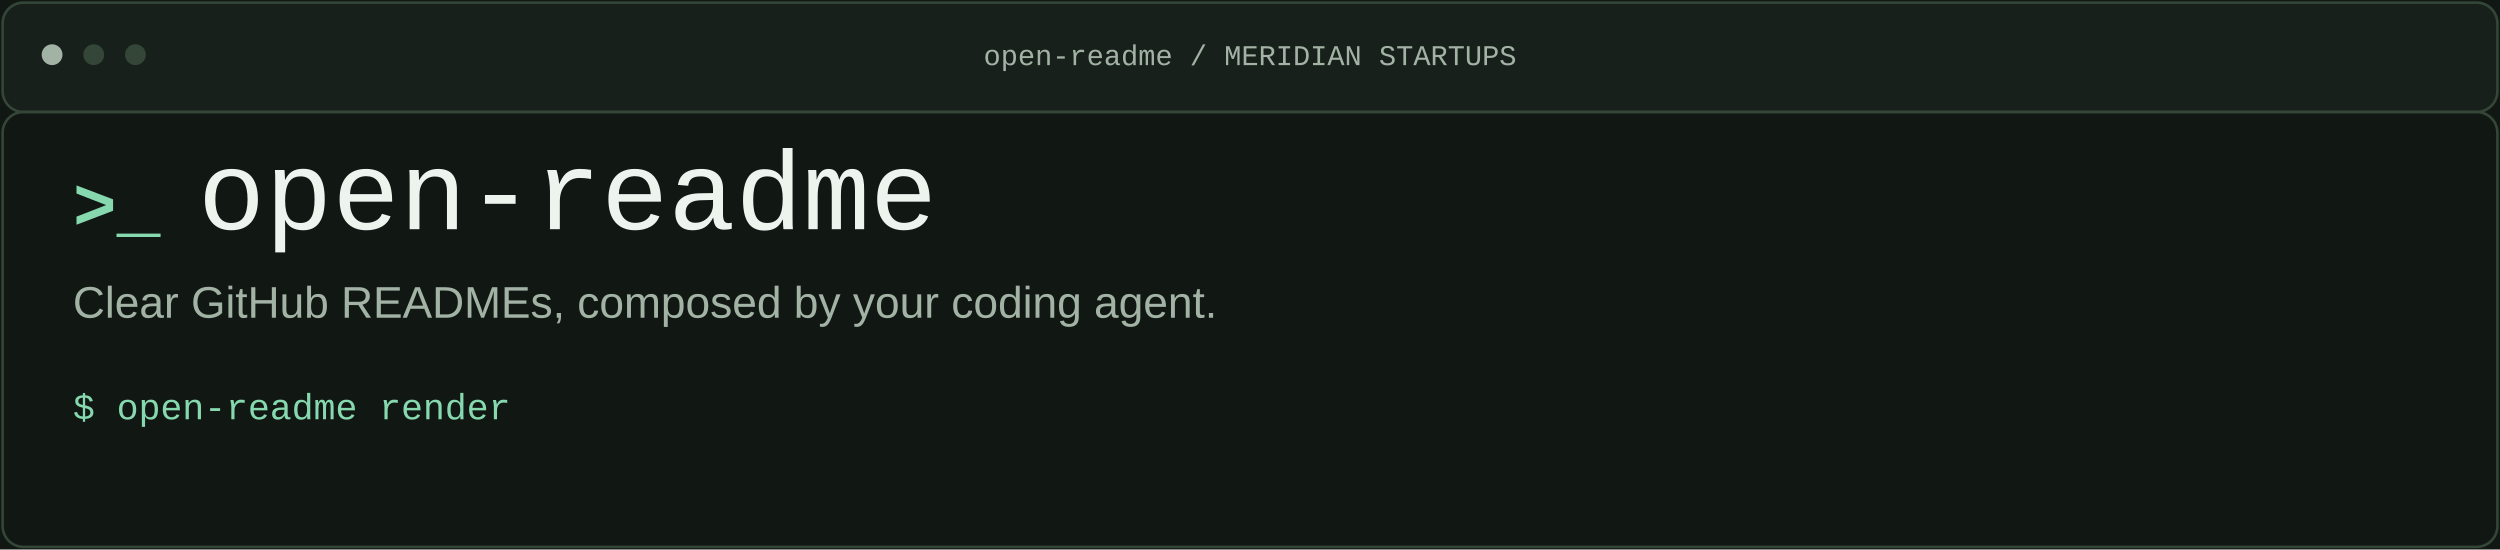
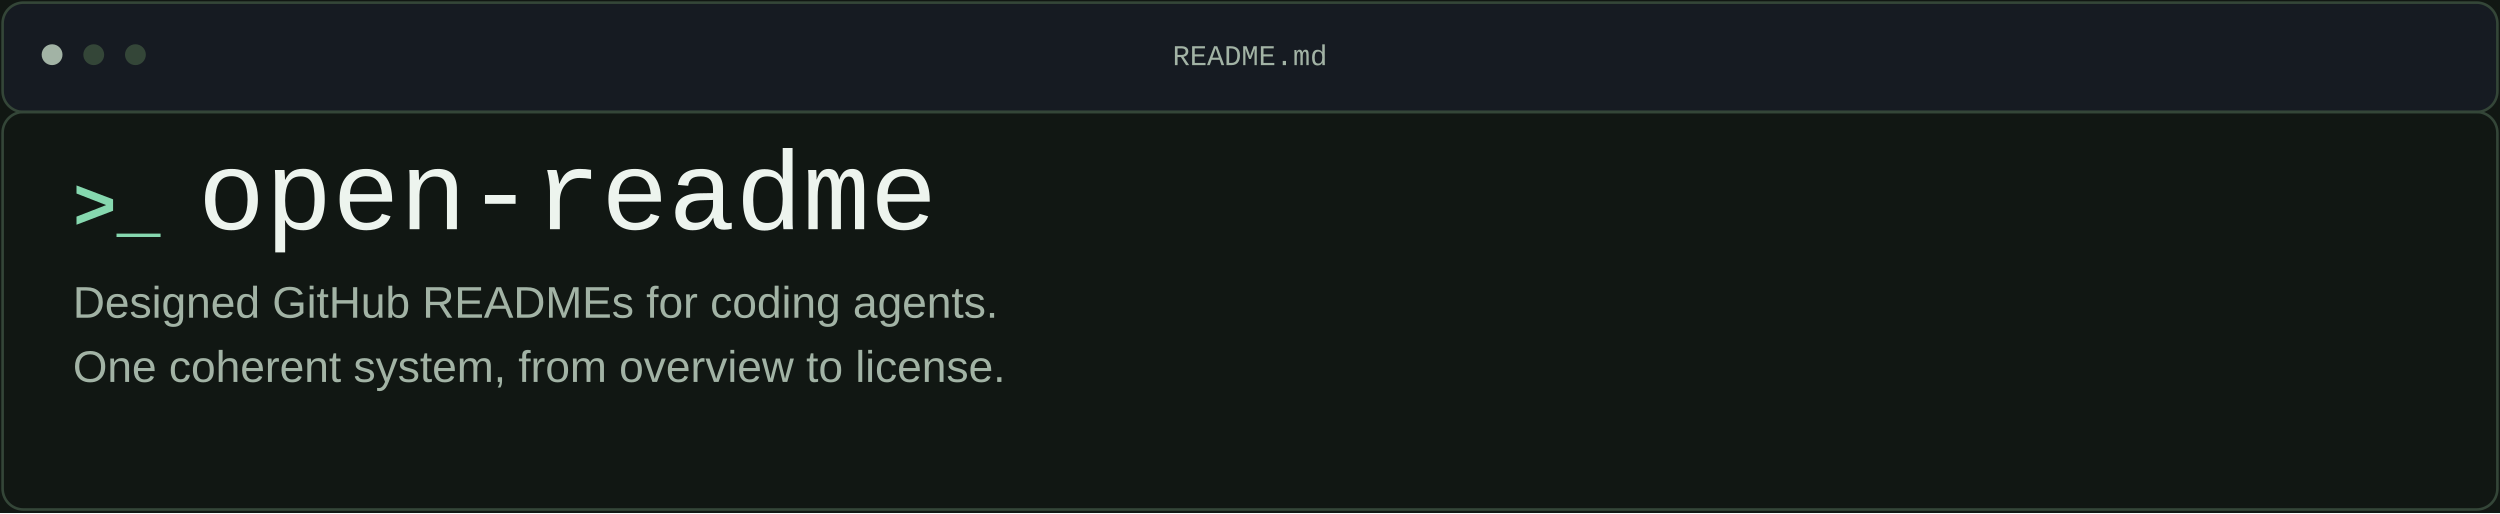
- <svg xmlns="http://www.w3.org/2000/svg" width="960" height="211" viewBox="0 0 960 211" role="img" aria-labelledby="title">
-   <rect x="0" y="0" width="960" height="211" rx="0" fill="#111713" stroke="none" />
-   <rect x="1" y="1" width="958" height="42" rx="8" fill="#17201a" stroke="#344638" />
+ <svg xmlns="http://www.w3.org/2000/svg" width="960" height="197" viewBox="0 0 960 197" role="img" aria-labelledby="title">
+   <rect x="0" y="0" width="960" height="197" rx="0" fill="#111713" stroke="none" />
+   <rect x="1" y="1" width="958" height="42" rx="8" fill="#161b22" stroke="#344638" />
  <circle cx="20" cy="21" r="4" fill="#a2b3a5" stroke="none" />
  <circle cx="36" cy="21" r="4" fill="#344638" stroke="none" />
  <circle cx="52" cy="21" r="4" fill="#344638" stroke="none" />
  <text x="480" y="25" font-family="'SFMono-Regular', Consolas, 'Liberation Mono', monospace" font-size="11" font-weight="400" fill="#a2b3a5" text-anchor="middle">
-     <tspan x="480" dy="0">open-readme / MERIDIAN STARTUPS</tspan>
+     <tspan x="480" dy="0">README.md</tspan>
  </text>
  <text x="28" y="88" font-family="'SFMono-Regular', Consolas, 'Liberation Mono', monospace" font-size="28" font-weight="600" fill="#86D8AF" text-anchor="start">
    <tspan x="28" dy="0">&gt;_</tspan>
  </text>
  <text x="76" y="88" font-family="'SFMono-Regular', Consolas, 'Liberation Mono', monospace" font-size="43" font-weight="500" fill="#edf4ee" text-anchor="start">
    <tspan x="76" dy="0">open-readme</tspan>
  </text>
  <text x="28" y="122" font-family="-apple-system, BlinkMacSystemFont, 'Segoe UI', Arial, sans-serif" font-size="17" font-weight="400" fill="#a2b3a5" text-anchor="start">
-     <tspan x="28" dy="0">Clear GitHub READMEs, composed by your coding agent.</tspan>
+     <tspan x="28" dy="0">Designed GitHub READMEs for coding agents.</tspan>
+     <tspan x="28" dy="24.65">One coherent system, from overview to license.</tspan>
  </text>
-   <text x="28" y="161" font-family="'SFMono-Regular', Consolas, 'Liberation Mono', monospace" font-size="14" font-weight="400" fill="#86D8AF" text-anchor="start">
-     <tspan x="28" dy="0">$ open-readme render</tspan>
-   </text>
-   <rect x="1" y="43" width="958" height="167" rx="8" fill="none" stroke="#344638" />
+   <rect x="1" y="43" width="958" height="152.65" rx="8" fill="none" stroke="#344638" />
</svg>
